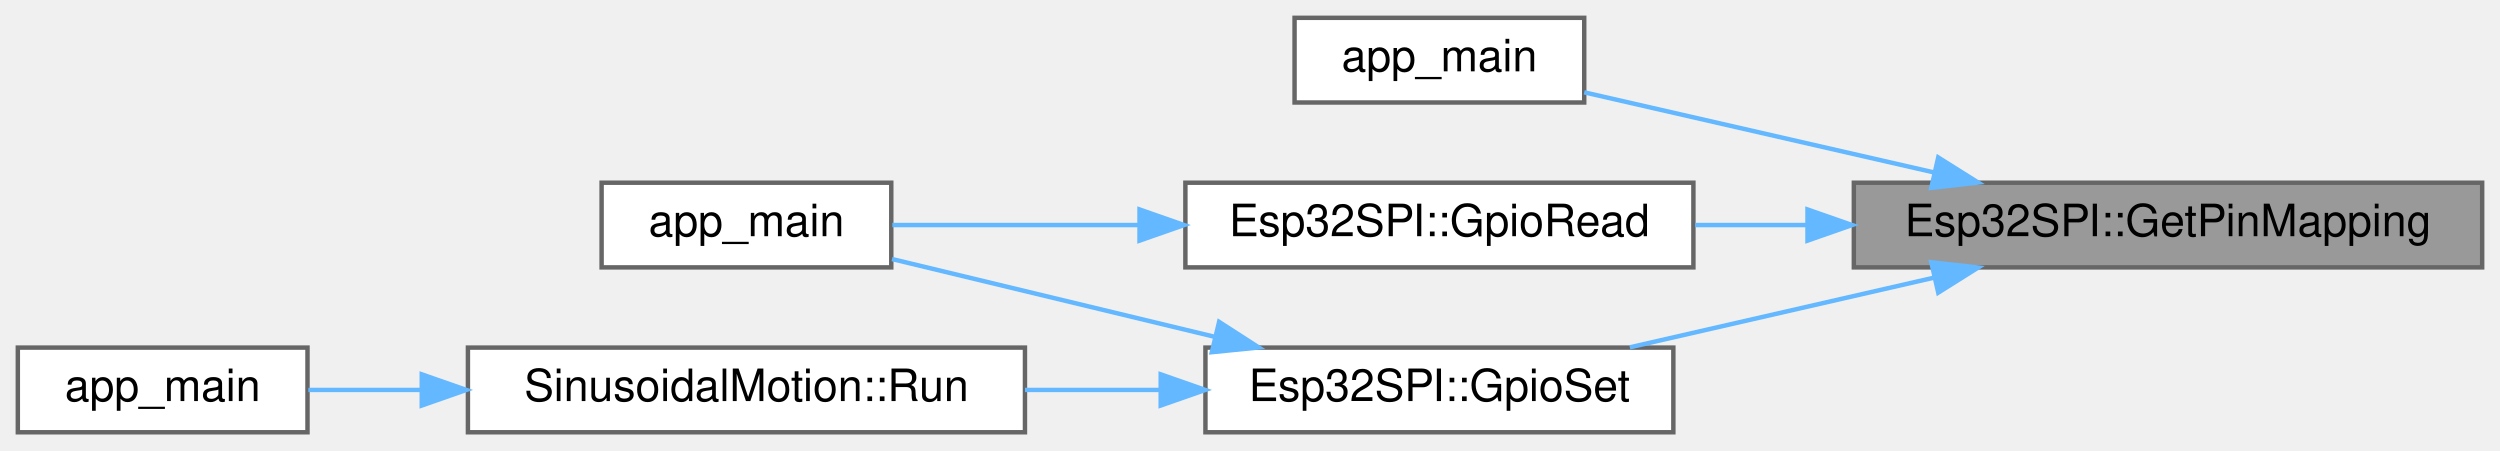
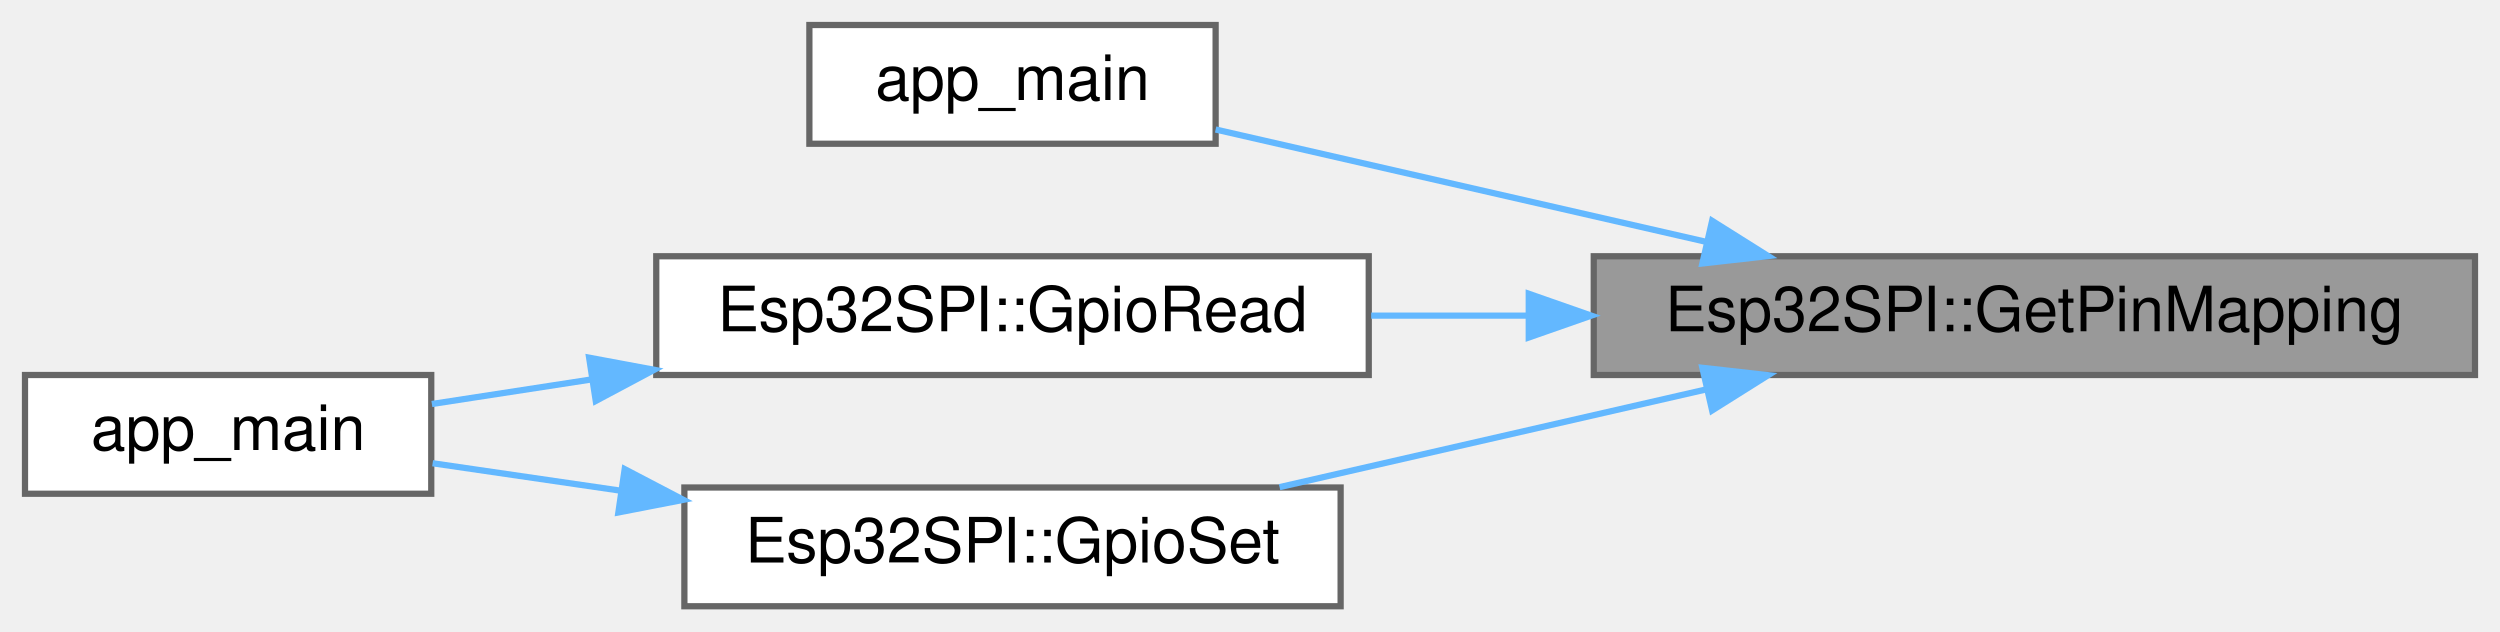
- <svg xmlns="http://www.w3.org/2000/svg" xmlns:xlink="http://www.w3.org/1999/xlink" width="561pt" height="101pt" viewBox="0.00 0.00 561.00 101.00">
+ <svg xmlns="http://www.w3.org/2000/svg" xmlns:xlink="http://www.w3.org/1999/xlink" width="400pt" height="101pt" viewBox="0.00 0.00 400.00 101.00">
  <g id="graph0" class="graph" transform="scale(1 1) rotate(0) translate(4 97)">
    <g id="Node000001" class="node">
      <g id="a_Node000001">
        <a xlink:title="Get pin mapping for a TMC5160 control pin.">
-           <polygon fill="#999999" stroke="#666666" points="553,-56 412,-56 412,-37 553,-37 553,-56" />
-           <text text-anchor="middle" x="482.5" y="-44" font-family="Helvetica,sans-Serif" font-size="10.00">Esp32SPI::GetPinMapping</text>
+           <polygon fill="#999999" stroke="#666666" points="392,-56 251,-56 251,-37 392,-37 392,-56" />
+           <text text-anchor="middle" x="321.5" y="-44" font-family="Helvetica,sans-Serif" font-size="10.00">Esp32SPI::GetPinMapping</text>
        </a>
      </g>
    </g>
    <g id="Node000002" class="node">
      <g id="a_Node000002">
        <a xlink:href="pin__config__struct__example_8cpp.html#abce06be17fc37d675118a678a8100a36" target="_top" xlink:title=" ">
-           <polygon fill="white" stroke="#666666" points="351.5,-93 286.5,-93 286.5,-74 351.5,-74 351.5,-93" />
-           <text text-anchor="middle" x="319" y="-81" font-family="Helvetica,sans-Serif" font-size="10.00">app_main</text>
+           <polygon fill="white" stroke="#666666" points="190.5,-93 125.5,-93 125.5,-74 190.5,-74 190.5,-93" />
+           <text text-anchor="middle" x="158" y="-81" font-family="Helvetica,sans-Serif" font-size="10.00">app_main</text>
        </a>
      </g>
    </g>
    <g id="edge1_Node000001_Node000002" class="edge">
      <g id="a_edge1_Node000001_Node000002">
        <a xlink:title=" ">
-           <path fill="none" stroke="#63b8ff" d="M429.92,-58.32C404.14,-64.22 373.78,-71.18 351.5,-76.28" />
-           <polygon fill="#63b8ff" stroke="#63b8ff" points="430.94,-61.67 439.91,-56.03 429.38,-54.85 430.94,-61.67" />
+           <path fill="none" stroke="#63b8ff" d="M268.92,-58.32C243.14,-64.22 212.78,-71.18 190.5,-76.28" />
+           <polygon fill="#63b8ff" stroke="#63b8ff" points="269.94,-61.67 278.91,-56.03 268.38,-54.85 269.94,-61.67" />
        </a>
      </g>
    </g>
    <g id="Node000003" class="node">
      <g id="a_Node000003">
        <a xlink:href="classEsp32SPI.html#acfee848bde351b677ecbc4d69d6381f1" target="_top" xlink:title="Read GPIO pin state.">
-           <polygon fill="white" stroke="#666666" points="376,-56 262,-56 262,-37 376,-37 376,-56" />
-           <text text-anchor="middle" x="319" y="-44" font-family="Helvetica,sans-Serif" font-size="10.00">Esp32SPI::GpioRead</text>
+           <polygon fill="white" stroke="#666666" points="215,-56 101,-56 101,-37 215,-37 215,-56" />
+           <text text-anchor="middle" x="158" y="-44" font-family="Helvetica,sans-Serif" font-size="10.00">Esp32SPI::GpioRead</text>
        </a>
      </g>
    </g>
    <g id="edge2_Node000001_Node000003" class="edge">
      <g id="a_edge2_Node000001_Node000003">
        <a xlink:title=" ">
-           <path fill="none" stroke="#63b8ff" d="M401.35,-46.5C392.92,-46.5 384.48,-46.5 376.39,-46.5" />
-           <polygon fill="#63b8ff" stroke="#63b8ff" points="401.6,-50 411.6,-46.5 401.6,-43 401.6,-50" />
+           <path fill="none" stroke="#63b8ff" d="M240.35,-46.5C231.92,-46.5 223.48,-46.5 215.39,-46.5" />
+           <polygon fill="#63b8ff" stroke="#63b8ff" points="240.6,-50 250.6,-46.5 240.6,-43 240.6,-50" />
        </a>
      </g>
    </g>
    <g id="Node000005" class="node">
      <g id="a_Node000005">
        <a xlink:href="classEsp32SPI.html#a31c4d53a51a04f8b7d8fab4f5cfca4ca" target="_top" xlink:title="Set GPIO pin state.">
-           <polygon fill="white" stroke="#666666" points="371.5,-19 266.5,-19 266.5,0 371.5,0 371.5,-19" />
-           <text text-anchor="middle" x="319" y="-7" font-family="Helvetica,sans-Serif" font-size="10.00">Esp32SPI::GpioSet</text>
+           <polygon fill="white" stroke="#666666" points="210.5,-19 105.5,-19 105.5,0 210.5,0 210.5,-19" />
+           <text text-anchor="middle" x="158" y="-7" font-family="Helvetica,sans-Serif" font-size="10.00">Esp32SPI::GpioSet</text>
        </a>
      </g>
    </g>
    <g id="edge4_Node000001_Node000005" class="edge">
      <g id="a_edge4_Node000001_Node000005">
        <a xlink:title=" ">
-           <path fill="none" stroke="#63b8ff" d="M430.05,-34.71C408,-29.66 382.58,-23.84 361.73,-19.06" />
-           <polygon fill="#63b8ff" stroke="#63b8ff" points="429.38,-38.15 439.91,-36.97 430.94,-31.33 429.38,-38.15" />
+           <path fill="none" stroke="#63b8ff" d="M269.05,-34.71C247,-29.66 221.58,-23.84 200.73,-19.06" />
+           <polygon fill="#63b8ff" stroke="#63b8ff" points="268.38,-38.15 278.91,-36.97 269.94,-31.33 268.38,-38.15" />
        </a>
      </g>
    </g>
    <g id="Node000004" class="node">
      <g id="a_Node000004">
        <a xlink:href="gpio__pin__config__example_8cpp.html#abce06be17fc37d675118a678a8100a36" target="_top" xlink:title=" ">
-           <polygon fill="white" stroke="#666666" points="196,-56 131,-56 131,-37 196,-37 196,-56" />
-           <text text-anchor="middle" x="163.5" y="-44" font-family="Helvetica,sans-Serif" font-size="10.00">app_main</text>
+           <polygon fill="white" stroke="#666666" points="65,-37 0,-37 0,-18 65,-18 65,-37" />
+           <text text-anchor="middle" x="32.5" y="-25" font-family="Helvetica,sans-Serif" font-size="10.00">app_main</text>
        </a>
      </g>
    </g>
    <g id="edge3_Node000003_Node000004" class="edge">
      <g id="a_edge3_Node000003_Node000004">
        <a xlink:title=" ">
-           <path fill="none" stroke="#63b8ff" d="M251.48,-46.5C232.3,-46.5 212.25,-46.5 196.24,-46.5" />
-           <polygon fill="#63b8ff" stroke="#63b8ff" points="251.71,-50 261.71,-46.5 251.71,-43 251.71,-50" />
+           <path fill="none" stroke="#63b8ff" d="M90.63,-36.29C81.74,-34.92 72.99,-33.58 65.1,-32.36" />
+           <polygon fill="#63b8ff" stroke="#63b8ff" points="90.26,-39.77 100.67,-37.83 91.32,-32.85 90.26,-39.77" />
        </a>
      </g>
    </g>
    <g id="edge5_Node000005_Node000004" class="edge">
      <g id="a_edge5_Node000005_Node000004">
        <a xlink:title=" ">
-           <path fill="none" stroke="#63b8ff" d="M268.57,-21.42C244.81,-27.14 217.04,-33.84 196.17,-38.87" />
-           <polygon fill="#63b8ff" stroke="#63b8ff" points="269.57,-24.77 278.47,-19.03 267.93,-17.97 269.57,-24.77" />
-         </a>
-       </g>
-     </g>
-     <g id="Node000006" class="node">
-       <g id="a_Node000006">
-         <a xlink:href="classSinusoidalMotion.html#ad6726f6da321f0c178bd223d17305d74" target="_top" xlink:title="Run sinusoidal motion (call repeatedly in loop)">
-           <polygon fill="white" stroke="#666666" points="226,-19 101,-19 101,0 226,0 226,-19" />
-           <text text-anchor="middle" x="163.5" y="-7" font-family="Helvetica,sans-Serif" font-size="10.00">SinusoidalMotion::Run</text>
-         </a>
-       </g>
-     </g>
-     <g id="edge6_Node000005_Node000006" class="edge">
-       <g id="a_edge6_Node000005_Node000006">
-         <a xlink:title=" ">
-           <path fill="none" stroke="#63b8ff" d="M256.24,-9.5C246.28,-9.5 235.97,-9.5 226.01,-9.5" />
-           <polygon fill="#63b8ff" stroke="#63b8ff" points="256.46,-13 266.46,-9.5 256.46,-6 256.46,-13" />
-         </a>
-       </g>
-     </g>
-     <g id="Node000007" class="node">
-       <g id="a_Node000007">
-         <a xlink:href="sinusoidal_8cpp.html#abce06be17fc37d675118a678a8100a36" target="_top" xlink:title=" ">
-           <polygon fill="white" stroke="#666666" points="65,-19 0,-19 0,0 65,0 65,-19" />
-           <text text-anchor="middle" x="32.5" y="-7" font-family="Helvetica,sans-Serif" font-size="10.00">app_main</text>
-         </a>
-       </g>
-     </g>
-     <g id="edge7_Node000006_Node000007" class="edge">
-       <g id="a_edge7_Node000006_Node000007">
-         <a xlink:title=" ">
-           <path fill="none" stroke="#63b8ff" d="M90.57,-9.5C81.69,-9.5 73,-9.5 65.19,-9.5" />
-           <polygon fill="#63b8ff" stroke="#63b8ff" points="90.64,-13 100.64,-9.5 90.64,-6 90.64,-13" />
+           <path fill="none" stroke="#63b8ff" d="M95.37,-18.48C84.92,-20 74.48,-21.53 65.22,-22.88" />
+           <polygon fill="#63b8ff" stroke="#63b8ff" points="95.95,-21.94 105.34,-17.03 94.94,-15.01 95.95,-21.94" />
        </a>
      </g>
    </g>
  </g>
</svg>
